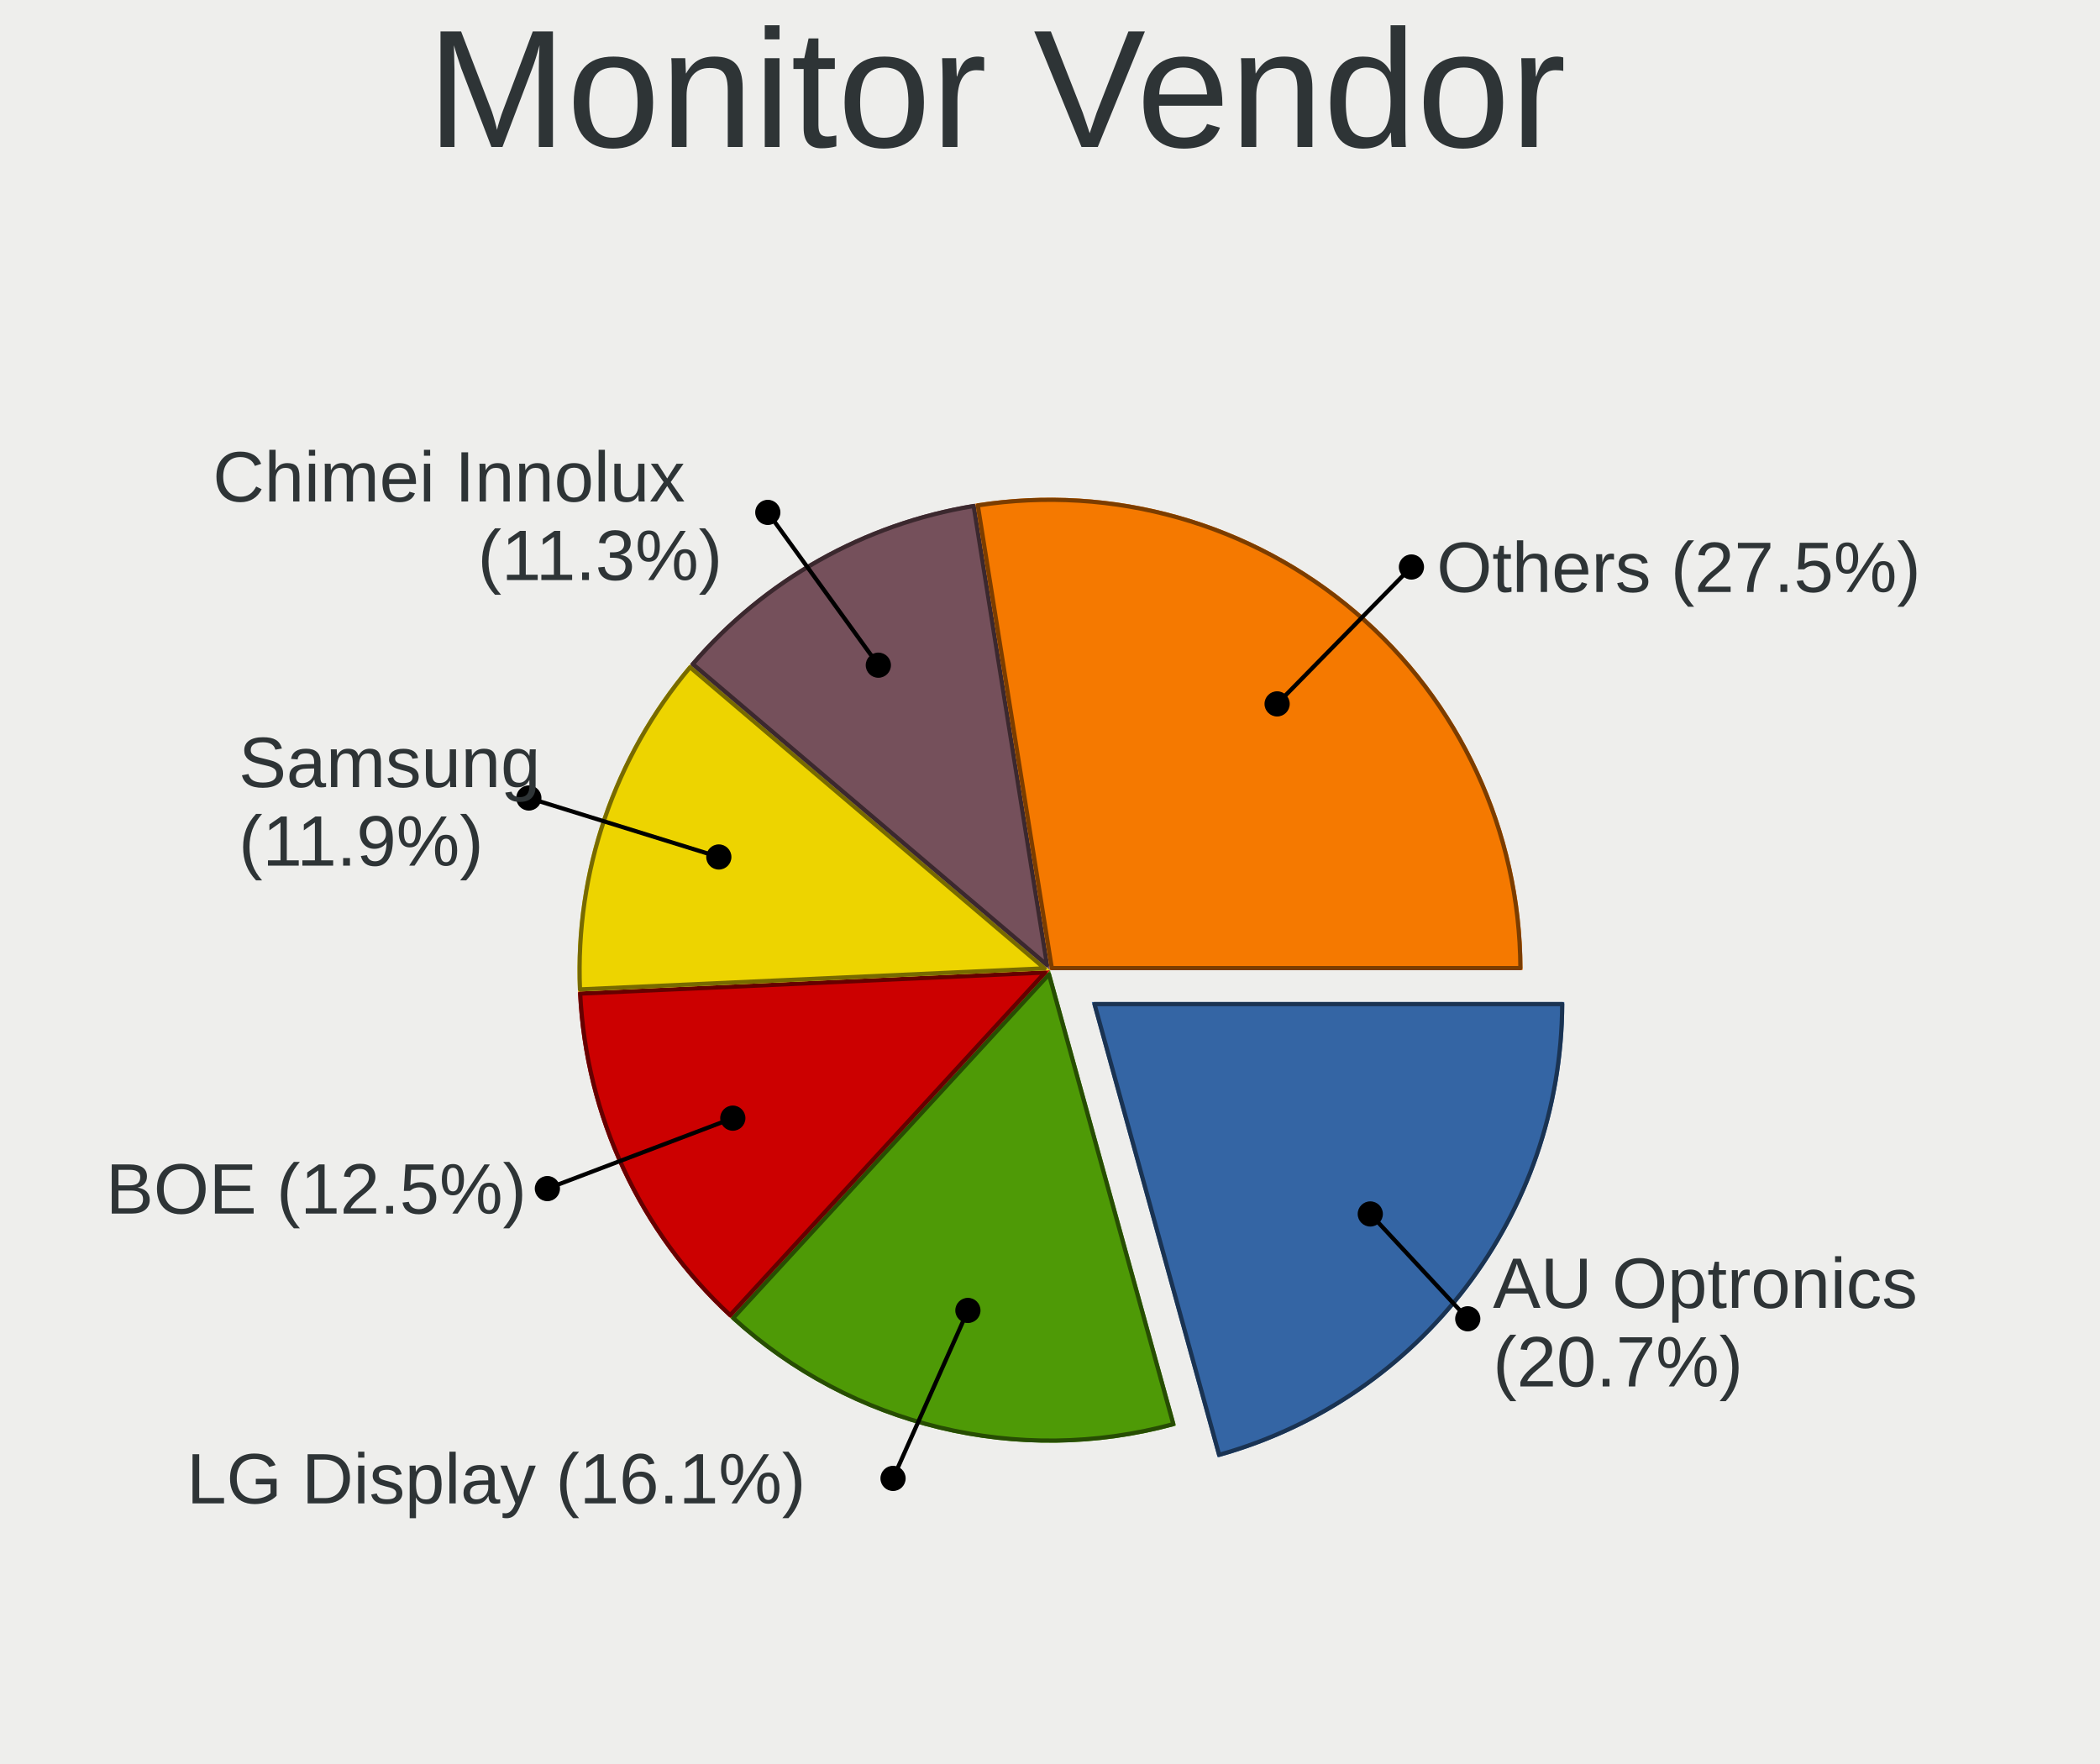
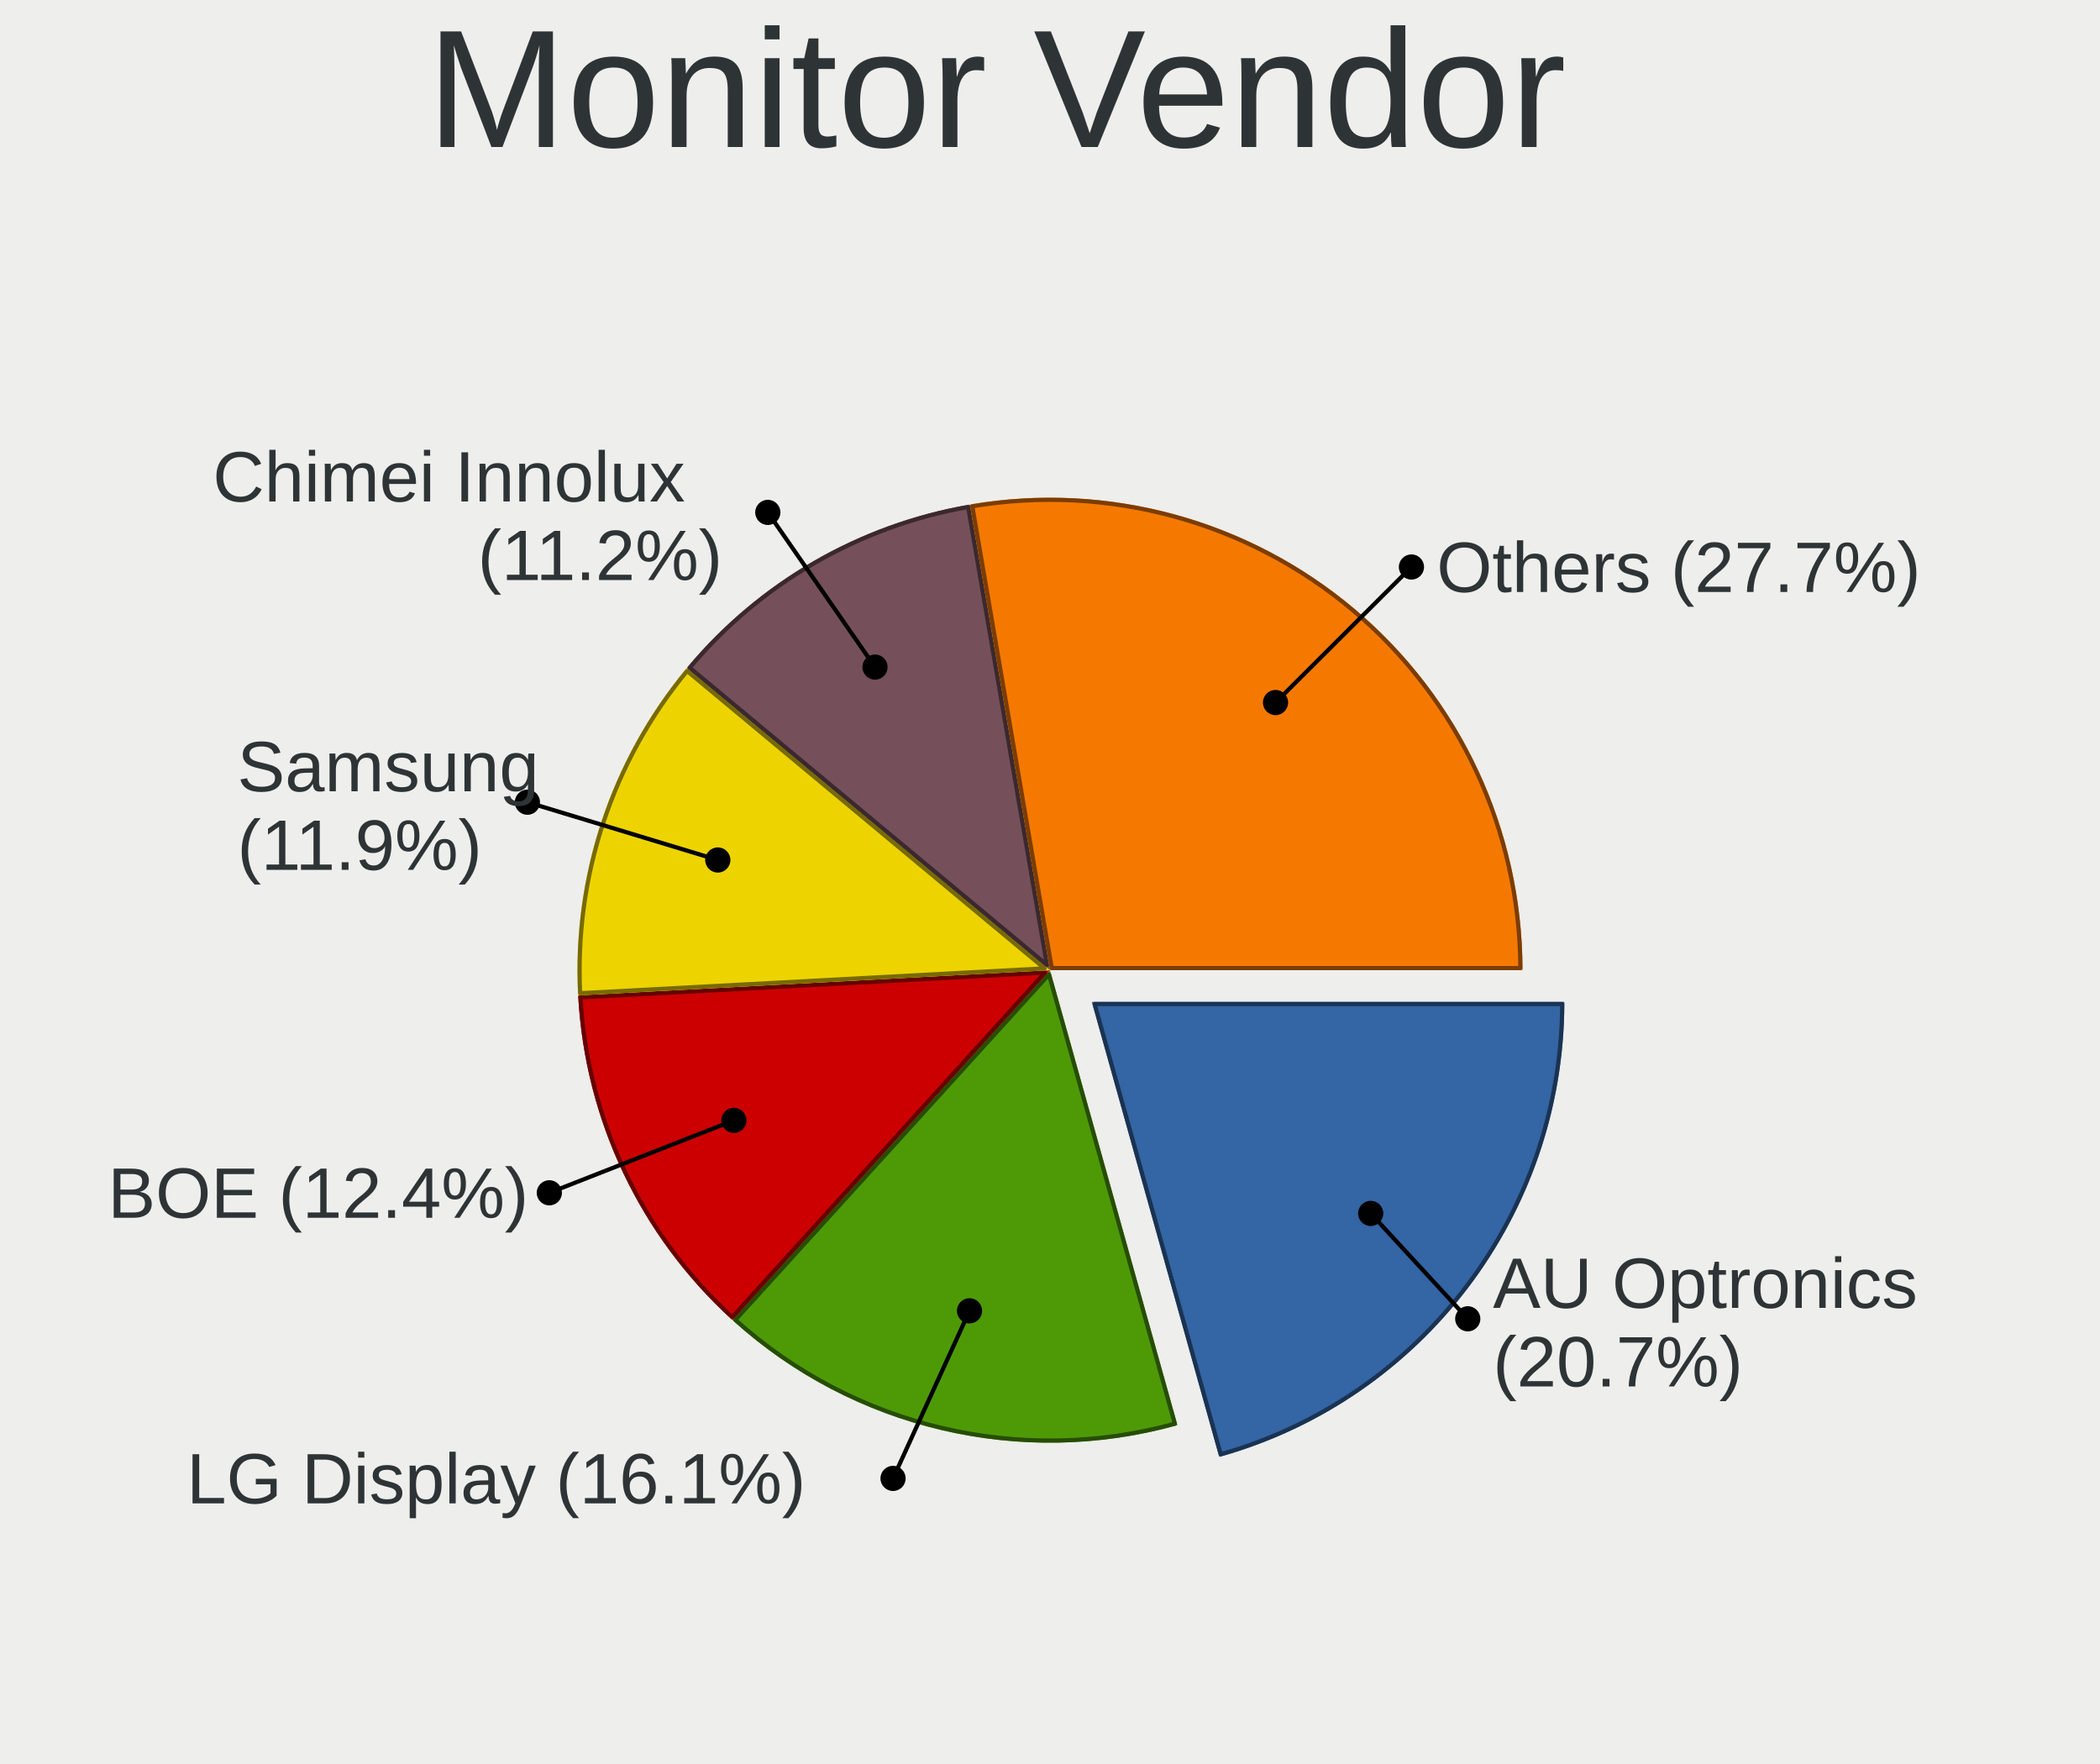
<svg xmlns="http://www.w3.org/2000/svg" width="500" height="420" version="1.0" id="ezcGraph">
  <defs />
  <g id="ezcGraphChart" color-rendering="optimizeQuality" shape-rendering="geometricPrecision" text-rendering="optimizeLegibility">
    <path d=" M 0,420 L 0,0 L 500,0 L 500,420 L 0,420 z " style="fill: #eeeeec; fill-opacity: 1.00; stroke: none;" id="ezcGraphPolygon_1" />
    <path d=" M 0,42 L 0,0 L 500,0 L 500,42 L 0,42 z " style="fill: #000000; fill-opacity: 0.00; stroke: none;" id="ezcGraphPolygon_2" />
-     <path d="M 259.95,238.57 L 372.45,238.57 A 112.50,112.50 0 0,1 289.92,347.00 z" style="fill: #3465a4; fill-opacity: 1.00; stroke: none; cursor: pointer;" id="ezcGraphCircleSector_4" />
-     <path d="M 260.60,239.07 L 371.95,239.07 A 112.00,112.00 0 0,1 290.27,346.39 z" style="fill: none; stroke: #1a3352; stroke-width: 1; stroke-opacity: 1.00; stroke-linecap: round; stroke-linejoin: round;" id="ezcGraphCircleSector_5" />
-     <path d="M 250.00,231.00 L 279.97,339.43 A 112.50,112.50 0 0,1 173.88,313.83 z" style="fill: #4e9a06; fill-opacity: 1.00; stroke: none; cursor: pointer;" id="ezcGraphCircleSector_6" />
-     <path d="M 249.76,232.00 L 279.36,339.08 A 112.00,112.00 0 0,1 174.58,313.81 z" style="fill: none; stroke: #274d03; stroke-width: 1; stroke-opacity: 1.00; stroke-linecap: round; stroke-linejoin: round;" id="ezcGraphCircleSector_7" />
-     <path d="M 250.00,231.00 L 173.88,313.83 A 112.50,112.50 0 0,1 137.62,236.09 z" style="fill: #cc0000; fill-opacity: 1.00; stroke: none; cursor: pointer;" id="ezcGraphCircleSector_8" />
-     <path d="M 248.81,231.55 L 173.85,313.13 A 112.00,112.00 0 0,1 138.14,236.57 z" style="fill: none; stroke: #660000; stroke-width: 1; stroke-opacity: 1.00; stroke-linecap: round; stroke-linejoin: round;" id="ezcGraphCircleSector_9" />
-     <path d="M 250.00,231.00 L 137.62,236.09 A 112.50,112.50 0 0,1 164.25,158.18 z" style="fill: #edd400; fill-opacity: 1.00; stroke: none; cursor: pointer;" id="ezcGraphCircleSector_10" />
-     <path d="M 248.71,230.56 L 138.09,235.57 A 112.00,112.00 0 0,1 164.31,158.88 z" style="fill: none; stroke: #776a00; stroke-width: 1; stroke-opacity: 1.00; stroke-linecap: round; stroke-linejoin: round;" id="ezcGraphCircleSector_11" />
-     <path d="M 250.00,231.00 L 164.25,158.18 A 112.50,112.50 0 0,1 232.24,119.91 z" style="fill: #75505b; fill-opacity: 1.00; stroke: none; cursor: pointer;" id="ezcGraphCircleSector_12" />
-     <path d="M 249.29,229.74 L 164.96,158.12 A 112.00,112.00 0 0,1 231.83,120.48 z" style="fill: none; stroke: #3b282e; stroke-width: 1; stroke-opacity: 1.00; stroke-linecap: round; stroke-linejoin: round;" id="ezcGraphCircleSector_13" />
-     <path d="M 250.00,231.00 L 232.24,119.91 A 112.50,112.50 0 0,1 362.50,231.00 z" style="fill: #f57900; fill-opacity: 1.00; stroke: none;" id="ezcGraphCircleSector_14" />
-     <path d="M 250.43,230.50 L 232.81,120.33 A 112.00,112.00 0 0,1 362.00,230.50 z" style="fill: none; stroke: #7b3d00; stroke-width: 1; stroke-opacity: 1.00; stroke-linecap: round; stroke-linejoin: round;" id="ezcGraphCircleSector_15" />
-     <path d=" M 209.128,158.378 L 182.812,122" style="fill: none; stroke: #000000; stroke-width: 1; stroke-opacity: 1.00; stroke-linecap: round; stroke-linejoin: round;" id="ezcGraphLine_16" />
-     <ellipse cx="209.128" cy="158.378" rx="3" ry="3" style="fill: #000000; fill-opacity: 1.00; stroke: none;" id="ezcGraphCircle_17" />
+     <path d="M 259.96,238.55 L 372.46,238.55 A 112.50,112.50 0 0,1 290.30,346.88 z" style="fill: #3465a4; fill-opacity: 1.00; stroke: none; cursor: pointer;" id="ezcGraphCircleSector_4" />
+     <path d="M 260.62,239.05 L 371.96,239.05 A 112.00,112.00 0 0,1 290.65,346.27 z" style="fill: none; stroke: #1a3352; stroke-width: 1; stroke-opacity: 1.00; stroke-linecap: round; stroke-linejoin: round;" id="ezcGraphCircleSector_5" />
+     <path d="M 250.00,231.00 L 280.34,339.33 A 112.50,112.50 0 0,1 174.38,314.29 z" style="fill: #4e9a06; fill-opacity: 1.00; stroke: none; cursor: pointer;" id="ezcGraphCircleSector_6" />
+     <path d="M 249.76,232.01 L 279.73,338.98 A 112.00,112.00 0 0,1 175.09,314.26 z" style="fill: none; stroke: #274d03; stroke-width: 1; stroke-opacity: 1.00; stroke-linecap: round; stroke-linejoin: round;" id="ezcGraphCircleSector_7" />
+     <path d="M 250.00,231.00 L 174.38,314.29 A 112.50,112.50 0 0,1 137.66,237.00 z" style="fill: #cc0000; fill-opacity: 1.00; stroke: none; cursor: pointer;" id="ezcGraphCircleSector_8" />
+     <path d="M 248.81,231.56 L 174.35,313.59 A 112.00,112.00 0 0,1 138.19,237.48 z" style="fill: none; stroke: #660000; stroke-width: 1; stroke-opacity: 1.00; stroke-linecap: round; stroke-linejoin: round;" id="ezcGraphCircleSector_9" />
+     <path d="M 250.00,231.00 L 137.66,237.00 A 112.50,112.50 0 0,1 163.52,159.04 z" style="fill: #edd400; fill-opacity: 1.00; stroke: none; cursor: pointer;" id="ezcGraphCircleSector_10" />
+     <path d="M 248.70,230.57 L 138.13,236.48 A 112.00,112.00 0 0,1 163.59,159.75 z" style="fill: none; stroke: #776a00; stroke-width: 1; stroke-opacity: 1.00; stroke-linecap: round; stroke-linejoin: round;" id="ezcGraphCircleSector_11" />
+     <path d="M 250.00,231.00 L 163.52,159.04 A 112.50,112.50 0 0,1 230.92,120.13 z" style="fill: #75505b; fill-opacity: 1.00; stroke: none; cursor: pointer;" id="ezcGraphCircleSector_12" />
+     <path d="M 249.28,229.75 L 164.23,158.98 A 112.00,112.00 0 0,1 230.51,120.71 z" style="fill: none; stroke: #3b282e; stroke-width: 1; stroke-opacity: 1.00; stroke-linecap: round; stroke-linejoin: round;" id="ezcGraphCircleSector_13" />
+     <path d="M 250.00,231.00 L 230.92,120.13 A 112.50,112.50 0 0,1 362.50,231.00 z" style="fill: #f57900; fill-opacity: 1.00; stroke: none;" id="ezcGraphCircleSector_14" />
+     <path d="M 250.42,230.50 L 231.50,120.54 A 112.00,112.00 0 0,1 362.00,230.50 z" style="fill: none; stroke: #7b3d00; stroke-width: 1; stroke-opacity: 1.00; stroke-linecap: round; stroke-linejoin: round;" id="ezcGraphCircleSector_15" />
+     <path d=" M 208.333,158.831 L 182.812,122" style="fill: none; stroke: #000000; stroke-width: 1; stroke-opacity: 1.00; stroke-linecap: round; stroke-linejoin: round;" id="ezcGraphLine_16" />
+     <ellipse cx="208.333" cy="158.831" rx="3" ry="3" style="fill: #000000; fill-opacity: 1.00; stroke: none;" id="ezcGraphCircle_17" />
    <ellipse cx="182.812" cy="122" rx="3" ry="3" style="fill: #000000; fill-opacity: 1.00; stroke: none;" id="ezcGraphCircle_18" />
-     <path d=" M 171.147,204.044 L 125.915,190" style="fill: none; stroke: #000000; stroke-width: 1; stroke-opacity: 1.00; stroke-linecap: round; stroke-linejoin: round;" id="ezcGraphLine_20" />
-     <ellipse cx="171.147" cy="204.044" rx="3" ry="3" style="fill: #000000; fill-opacity: 1.00; stroke: none;" id="ezcGraphCircle_21" />
-     <ellipse cx="125.915" cy="190" rx="3" ry="3" style="fill: #000000; fill-opacity: 1.00; stroke: none;" id="ezcGraphCircle_22" />
-     <path d=" M 174.478,266.227 L 130.329,283" style="fill: none; stroke: #000000; stroke-width: 1; stroke-opacity: 1.00; stroke-linecap: round; stroke-linejoin: round;" id="ezcGraphLine_24" />
-     <ellipse cx="174.478" cy="266.227" rx="3" ry="3" style="fill: #000000; fill-opacity: 1.00; stroke: none;" id="ezcGraphCircle_25" />
-     <ellipse cx="130.329" cy="283" rx="3" ry="3" style="fill: #000000; fill-opacity: 1.00; stroke: none;" id="ezcGraphCircle_26" />
-     <path d=" M 230.454,312.009 L 212.631,352" style="fill: none; stroke: #000000; stroke-width: 1; stroke-opacity: 1.00; stroke-linecap: round; stroke-linejoin: round;" id="ezcGraphLine_28" />
-     <ellipse cx="230.454" cy="312.009" rx="3" ry="3" style="fill: #000000; fill-opacity: 1.00; stroke: none;" id="ezcGraphCircle_29" />
+     <path d=" M 170.905,204.761 L 125.573,191" style="fill: none; stroke: #000000; stroke-width: 1; stroke-opacity: 1.00; stroke-linecap: round; stroke-linejoin: round;" id="ezcGraphLine_20" />
+     <ellipse cx="170.905" cy="204.761" rx="3" ry="3" style="fill: #000000; fill-opacity: 1.00; stroke: none;" id="ezcGraphCircle_21" />
+     <ellipse cx="125.573" cy="191" rx="3" ry="3" style="fill: #000000; fill-opacity: 1.00; stroke: none;" id="ezcGraphCircle_22" />
+     <path d=" M 174.729,266.76 L 130.792,284" style="fill: none; stroke: #000000; stroke-width: 1; stroke-opacity: 1.00; stroke-linecap: round; stroke-linejoin: round;" id="ezcGraphLine_24" />
+     <ellipse cx="174.729" cy="266.76" rx="3" ry="3" style="fill: #000000; fill-opacity: 1.00; stroke: none;" id="ezcGraphCircle_25" />
+     <ellipse cx="130.792" cy="284" rx="3" ry="3" style="fill: #000000; fill-opacity: 1.00; stroke: none;" id="ezcGraphCircle_26" />
+     <path d=" M 230.838,312.1 L 212.631,352" style="fill: none; stroke: #000000; stroke-width: 1; stroke-opacity: 1.00; stroke-linecap: round; stroke-linejoin: round;" id="ezcGraphLine_28" />
+     <ellipse cx="230.838" cy="312.1" rx="3" ry="3" style="fill: #000000; fill-opacity: 1.00; stroke: none;" id="ezcGraphCircle_29" />
    <ellipse cx="212.631" cy="352" rx="3" ry="3" style="fill: #000000; fill-opacity: 1.00; stroke: none;" id="ezcGraphCircle_30" />
-     <path d=" M 304.075,167.594 L 336.056,135" style="fill: none; stroke: #000000; stroke-width: 1; stroke-opacity: 1.00; stroke-linecap: round; stroke-linejoin: round;" id="ezcGraphLine_32" />
-     <ellipse cx="304.075" cy="167.594" rx="3" ry="3" style="fill: #000000; fill-opacity: 1.00; stroke: none;" id="ezcGraphCircle_33" />
+     <path d=" M 303.697,167.273 L 336.056,135" style="fill: none; stroke: #000000; stroke-width: 1; stroke-opacity: 1.00; stroke-linecap: round; stroke-linejoin: round;" id="ezcGraphLine_32" />
+     <ellipse cx="303.697" cy="167.273" rx="3" ry="3" style="fill: #000000; fill-opacity: 1.00; stroke: none;" id="ezcGraphCircle_33" />
    <ellipse cx="336.056" cy="135" rx="3" ry="3" style="fill: #000000; fill-opacity: 1.00; stroke: none;" id="ezcGraphCircle_34" />
-     <path d=" M 326.259,289.039 L 349.467,314" style="fill: none; stroke: #000000; stroke-width: 1; stroke-opacity: 1.00; stroke-linecap: round; stroke-linejoin: round;" id="ezcGraphLine_36" />
-     <ellipse cx="326.259" cy="289.039" rx="3" ry="3" style="fill: #000000; fill-opacity: 1.00; stroke: none;" id="ezcGraphCircle_37" />
+     <path d=" M 326.358,288.909 L 349.467,314" style="fill: none; stroke: #000000; stroke-width: 1; stroke-opacity: 1.00; stroke-linecap: round; stroke-linejoin: round;" id="ezcGraphLine_36" />
+     <ellipse cx="326.358" cy="288.909" rx="3" ry="3" style="fill: #000000; fill-opacity: 1.00; stroke: none;" id="ezcGraphCircle_37" />
    <ellipse cx="349.467" cy="314" rx="3" ry="3" style="fill: #000000; fill-opacity: 1.00; stroke: none;" id="ezcGraphCircle_38" />
    <g id="ezcGraphTextBox_3">
      <path d=" M 101.1,42 L 101.1,0.5 L 399.4,0.5 L 399.4,42 L 101.1,42 z " style="fill: #ffffff; fill-opacity: 0.00; stroke: none;" id="ezcGraphPolygon_40" />
      <text id="ezcGraphTextBox_3_text" x="101.6" text-length="296.8px" y="35" style="font-size: 40px; font-family: 'Arial'; fill: #2e3436; fill-opacity: 1.00; stroke: none;">Monitor Vendor</text>
    </g>
    <g id="ezcGraphTextBox_19" style=" cursor: pointer;">
      <path d=" M 50.172,140.05 L 50.172,104.45 L 177.812,104.45 L 177.812,140.05 L 50.172,140.05 z " style="fill: #ffffff; fill-opacity: 0.00; stroke: none;" id="ezcGraphPolygon_41" />
      <text id="ezcGraphTextBox_19_text" x="50.672" text-length="126.14px" y="119.4" style="font-size: 17px; font-family: 'Arial'; fill: #2e3436; fill-opacity: 1.00; stroke: none;">Chimei Innolux</text>
-       <text id="ezcGraphTextBox_19_text" x="113.742" text-length="63.07px" y="138.1" style="font-size: 17px; font-family: 'Arial'; fill: #2e3436; fill-opacity: 1.00; stroke: none;">(11.3%)</text>
+       <text id="ezcGraphTextBox_19_text" x="113.742" text-length="63.07px" y="138.1" style="font-size: 17px; font-family: 'Arial'; fill: #2e3436; fill-opacity: 1.00; stroke: none;">(11.2%)</text>
    </g>
    <g id="ezcGraphTextBox_23" style=" cursor: pointer;">
-       <path d=" M 56.345,208.05 L 56.345,172.45 L 120.915,172.45 L 120.915,208.05 L 56.345,208.05 z " style="fill: #ffffff; fill-opacity: 0.00; stroke: none;" id="ezcGraphPolygon_42" />
-       <text id="ezcGraphTextBox_23_text" x="56.845" text-length="63.07px" y="187.4" style="font-size: 17px; font-family: 'Arial'; fill: #2e3436; fill-opacity: 1.00; stroke: none;">Samsung</text>
-       <text id="ezcGraphTextBox_23_text" x="56.845" text-length="63.07px" y="206.1" style="font-size: 17px; font-family: 'Arial'; fill: #2e3436; fill-opacity: 1.00; stroke: none;">(11.9%)</text>
+       <path d=" M 56.003,209.05 L 56.003,173.45 L 120.573,173.45 L 120.573,209.05 L 56.003,209.05 z " style="fill: #ffffff; fill-opacity: 0.00; stroke: none;" id="ezcGraphPolygon_42" />
+       <text id="ezcGraphTextBox_23_text" x="56.503" text-length="63.07px" y="188.4" style="font-size: 17px; font-family: 'Arial'; fill: #2e3436; fill-opacity: 1.00; stroke: none;">Samsung</text>
+       <text id="ezcGraphTextBox_23_text" x="56.503" text-length="63.07px" y="207.1" style="font-size: 17px; font-family: 'Arial'; fill: #2e3436; fill-opacity: 1.00; stroke: none;">(11.9%)</text>
    </g>
    <g id="ezcGraphTextBox_27" style=" cursor: pointer;">
-       <path d=" M 24.719,292.5 L 24.719,274 L 125.329,274 L 125.329,292.5 L 24.719,292.5 z " style="fill: #ffffff; fill-opacity: 0.00; stroke: none;" id="ezcGraphPolygon_43" />
-       <text id="ezcGraphTextBox_27_text" x="25.219" text-length="99.11px" y="288.95" style="font-size: 17px; font-family: 'Arial'; fill: #2e3436; fill-opacity: 1.00; stroke: none;">BOE (12.5%)</text>
+       <path d=" M 25.182,293.5 L 25.182,275 L 125.792,275 L 125.792,293.5 L 25.182,293.5 z " style="fill: #ffffff; fill-opacity: 0.00; stroke: none;" id="ezcGraphPolygon_43" />
+       <text id="ezcGraphTextBox_27_text" x="25.682" text-length="99.11px" y="289.95" style="font-size: 17px; font-family: 'Arial'; fill: #2e3436; fill-opacity: 1.00; stroke: none;">BOE (12.4%)</text>
    </g>
    <g id="ezcGraphTextBox_31" style=" cursor: pointer;">
      <path d=" M 43.951,361.5 L 43.951,343 L 207.631,343 L 207.631,361.5 L 43.951,361.5 z " style="fill: #ffffff; fill-opacity: 0.00; stroke: none;" id="ezcGraphPolygon_44" />
      <text id="ezcGraphTextBox_31_text" x="44.451" text-length="162.18px" y="357.95" style="font-size: 17px; font-family: 'Arial'; fill: #2e3436; fill-opacity: 1.00; stroke: none;">LG Display (16.1%)</text>
    </g>
    <g id="ezcGraphTextBox_35">
      <path d=" M 341.556,144.5 L 341.556,126 L 469.196,126 L 469.196,144.5 L 341.556,144.5 z " style="fill: #ffffff; fill-opacity: 0.00; stroke: none;" id="ezcGraphPolygon_45" />
-       <text id="ezcGraphTextBox_35_text" x="342.056" text-length="126.14px" y="140.95" style="font-size: 17px; font-family: 'Arial'; fill: #2e3436; fill-opacity: 1.00; stroke: none;">Others (27.5%)</text>
+       <text id="ezcGraphTextBox_35_text" x="342.056" text-length="126.14px" y="140.95" style="font-size: 17px; font-family: 'Arial'; fill: #2e3436; fill-opacity: 1.00; stroke: none;">Others (27.7%)</text>
    </g>
    <g id="ezcGraphTextBox_39" style=" cursor: pointer;">
      <path d=" M 354.967,332.05 L 354.967,296.45 L 464.587,296.45 L 464.587,332.05 L 354.967,332.05 z " style="fill: #ffffff; fill-opacity: 0.00; stroke: none;" id="ezcGraphPolygon_46" />
      <text id="ezcGraphTextBox_39_text" x="355.467" text-length="108.12px" y="311.4" style="font-size: 17px; font-family: 'Arial'; fill: #2e3436; fill-opacity: 1.00; stroke: none;">AU Optronics</text>
      <text id="ezcGraphTextBox_39_text" x="355.467" text-length="63.07px" y="330.1" style="font-size: 17px; font-family: 'Arial'; fill: #2e3436; fill-opacity: 1.00; stroke: none;">(20.7%)</text>
    </g>
  </g>
</svg>
